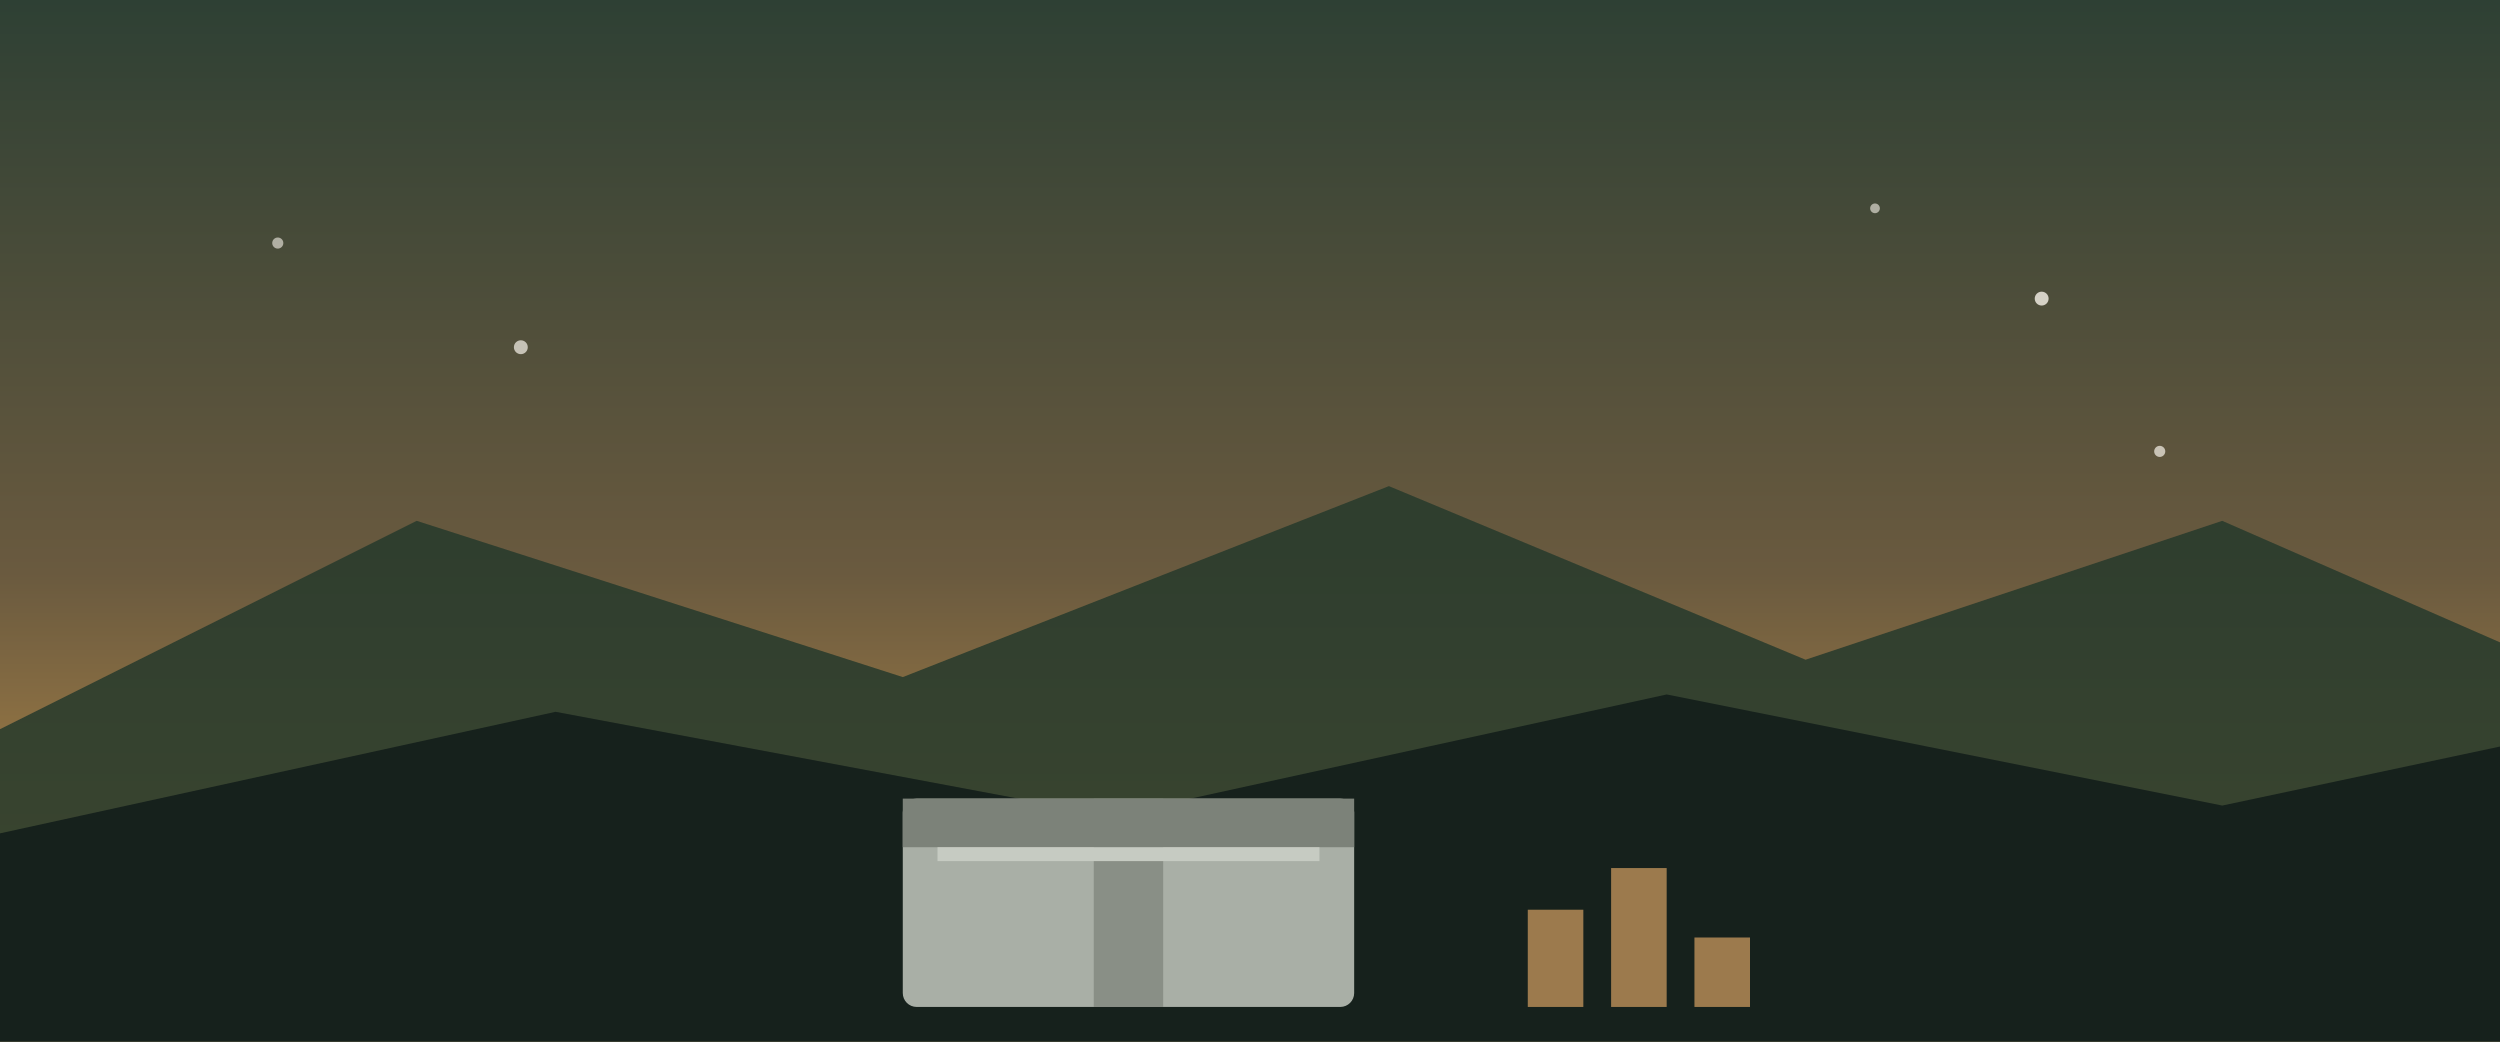
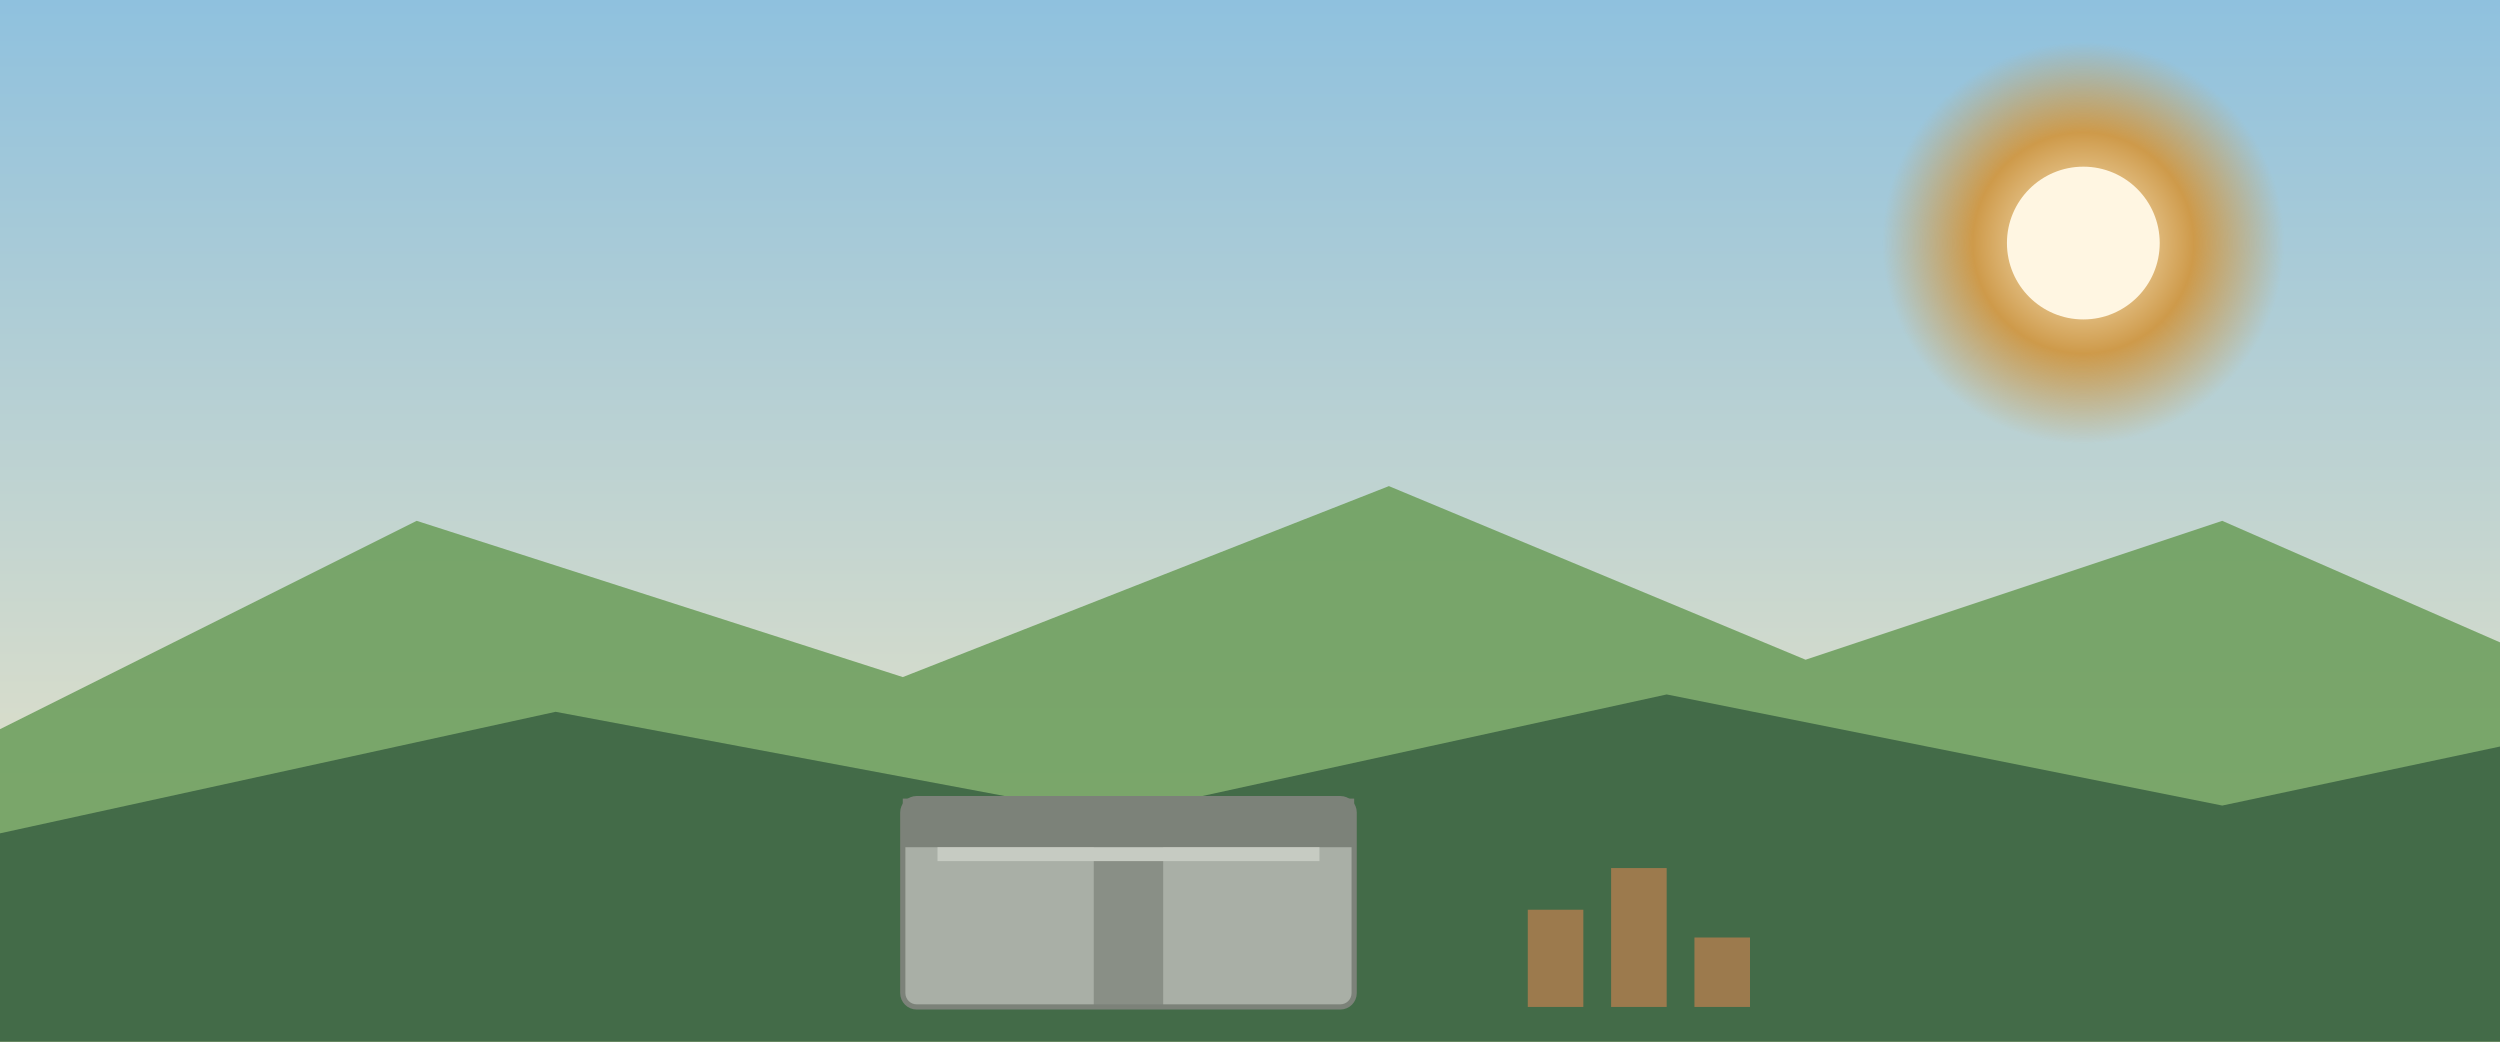
<svg xmlns="http://www.w3.org/2000/svg" viewBox="0 0 720 300" role="img" aria-label="Transportkiste mit Spielfiguren daneben">
  <defs>
    <linearGradient id="sky" x1="0" y1="0" x2="0" y2="1">
-       <stop offset="0%" stop-color="#2E4034" />
-       <stop offset="55%" stop-color="#6a5a3f" />
-       <stop offset="100%" stop-color="#CE9A4A" />
+       <stop offset="0%" stop-color="#8FC1DE" />
+       <stop offset="100%" stop-color="#F6E8C3" />
    </linearGradient>
+     <radialGradient id="sun" cx="50%" cy="50%" r="50%">
+       <stop offset="0%" stop-color="#FFF3D6" />
+       <stop offset="55%" stop-color="#CE9A4A" />
+       <stop offset="100%" stop-color="#CE9A4A" stop-opacity="0" />
+     </radialGradient>
  </defs>
  <rect width="720" height="300" fill="url(#sky)" />
-   <circle cx="588" cy="86" r="2" fill="#F7F2E9" opacity="0.8" />
-   <circle cx="622" cy="130" r="1.6" fill="#F7F2E9" opacity="0.7" />
-   <circle cx="540" cy="60" r="1.4" fill="#F7F2E9" opacity="0.6" />
-   <circle cx="80" cy="70" r="1.6" fill="#F7F2E9" opacity="0.6" />
-   <circle cx="150" cy="100" r="2" fill="#F7F2E9" opacity="0.7" />
-   <path d="M0,210 L120,150 L260,195 L400,140 L520,190 L640,150 L720,185 L720,300 L0,300 Z" fill="#26392b" opacity="0.85" />
-   <path d="M0,240 L160,205 L320,235 L480,200 L640,232 L720,215 L720,300 L0,300 Z" fill="#16211c" />
+   <circle cx="600" cy="70" r="58" fill="url(#sun)" />
+   <circle cx="600" cy="70" r="22" fill="#FFF6E2" />
+   <path d="M0,210 L120,150 L260,195 L400,140 L520,190 L640,150 L720,185 L720,300 L0,300 Z" fill="#6FA05F" opacity="0.9" />
+   <path d="M0,240 L160,205 L320,235 L480,200 L640,232 L720,215 L720,300 L0,300 Z" fill="#436B48" />
  <g transform="translate(260,220)">
-     <rect x="0" y="10" width="130" height="60" rx="4" fill="#A9AFA6" />
+     <rect x="0" y="10" width="130" height="60" rx="4" fill="#A9AFA6" stroke="#7C8279" stroke-width="1.5" />
    <rect x="0" y="10" width="130" height="14" fill="#7C8279" />
    <rect x="55" y="10" width="20" height="60" fill="#7C8279" opacity="0.7" />
    <rect x="10" y="24" width="110" height="4" fill="#c6cbc2" />
    <rect x="180" y="42" width="16" height="28" fill="#9C7A4D" />
    <rect x="204" y="30" width="16" height="40" fill="#9C7A4D" />
    <rect x="228" y="50" width="16" height="20" fill="#9C7A4D" />
  </g>
</svg>
